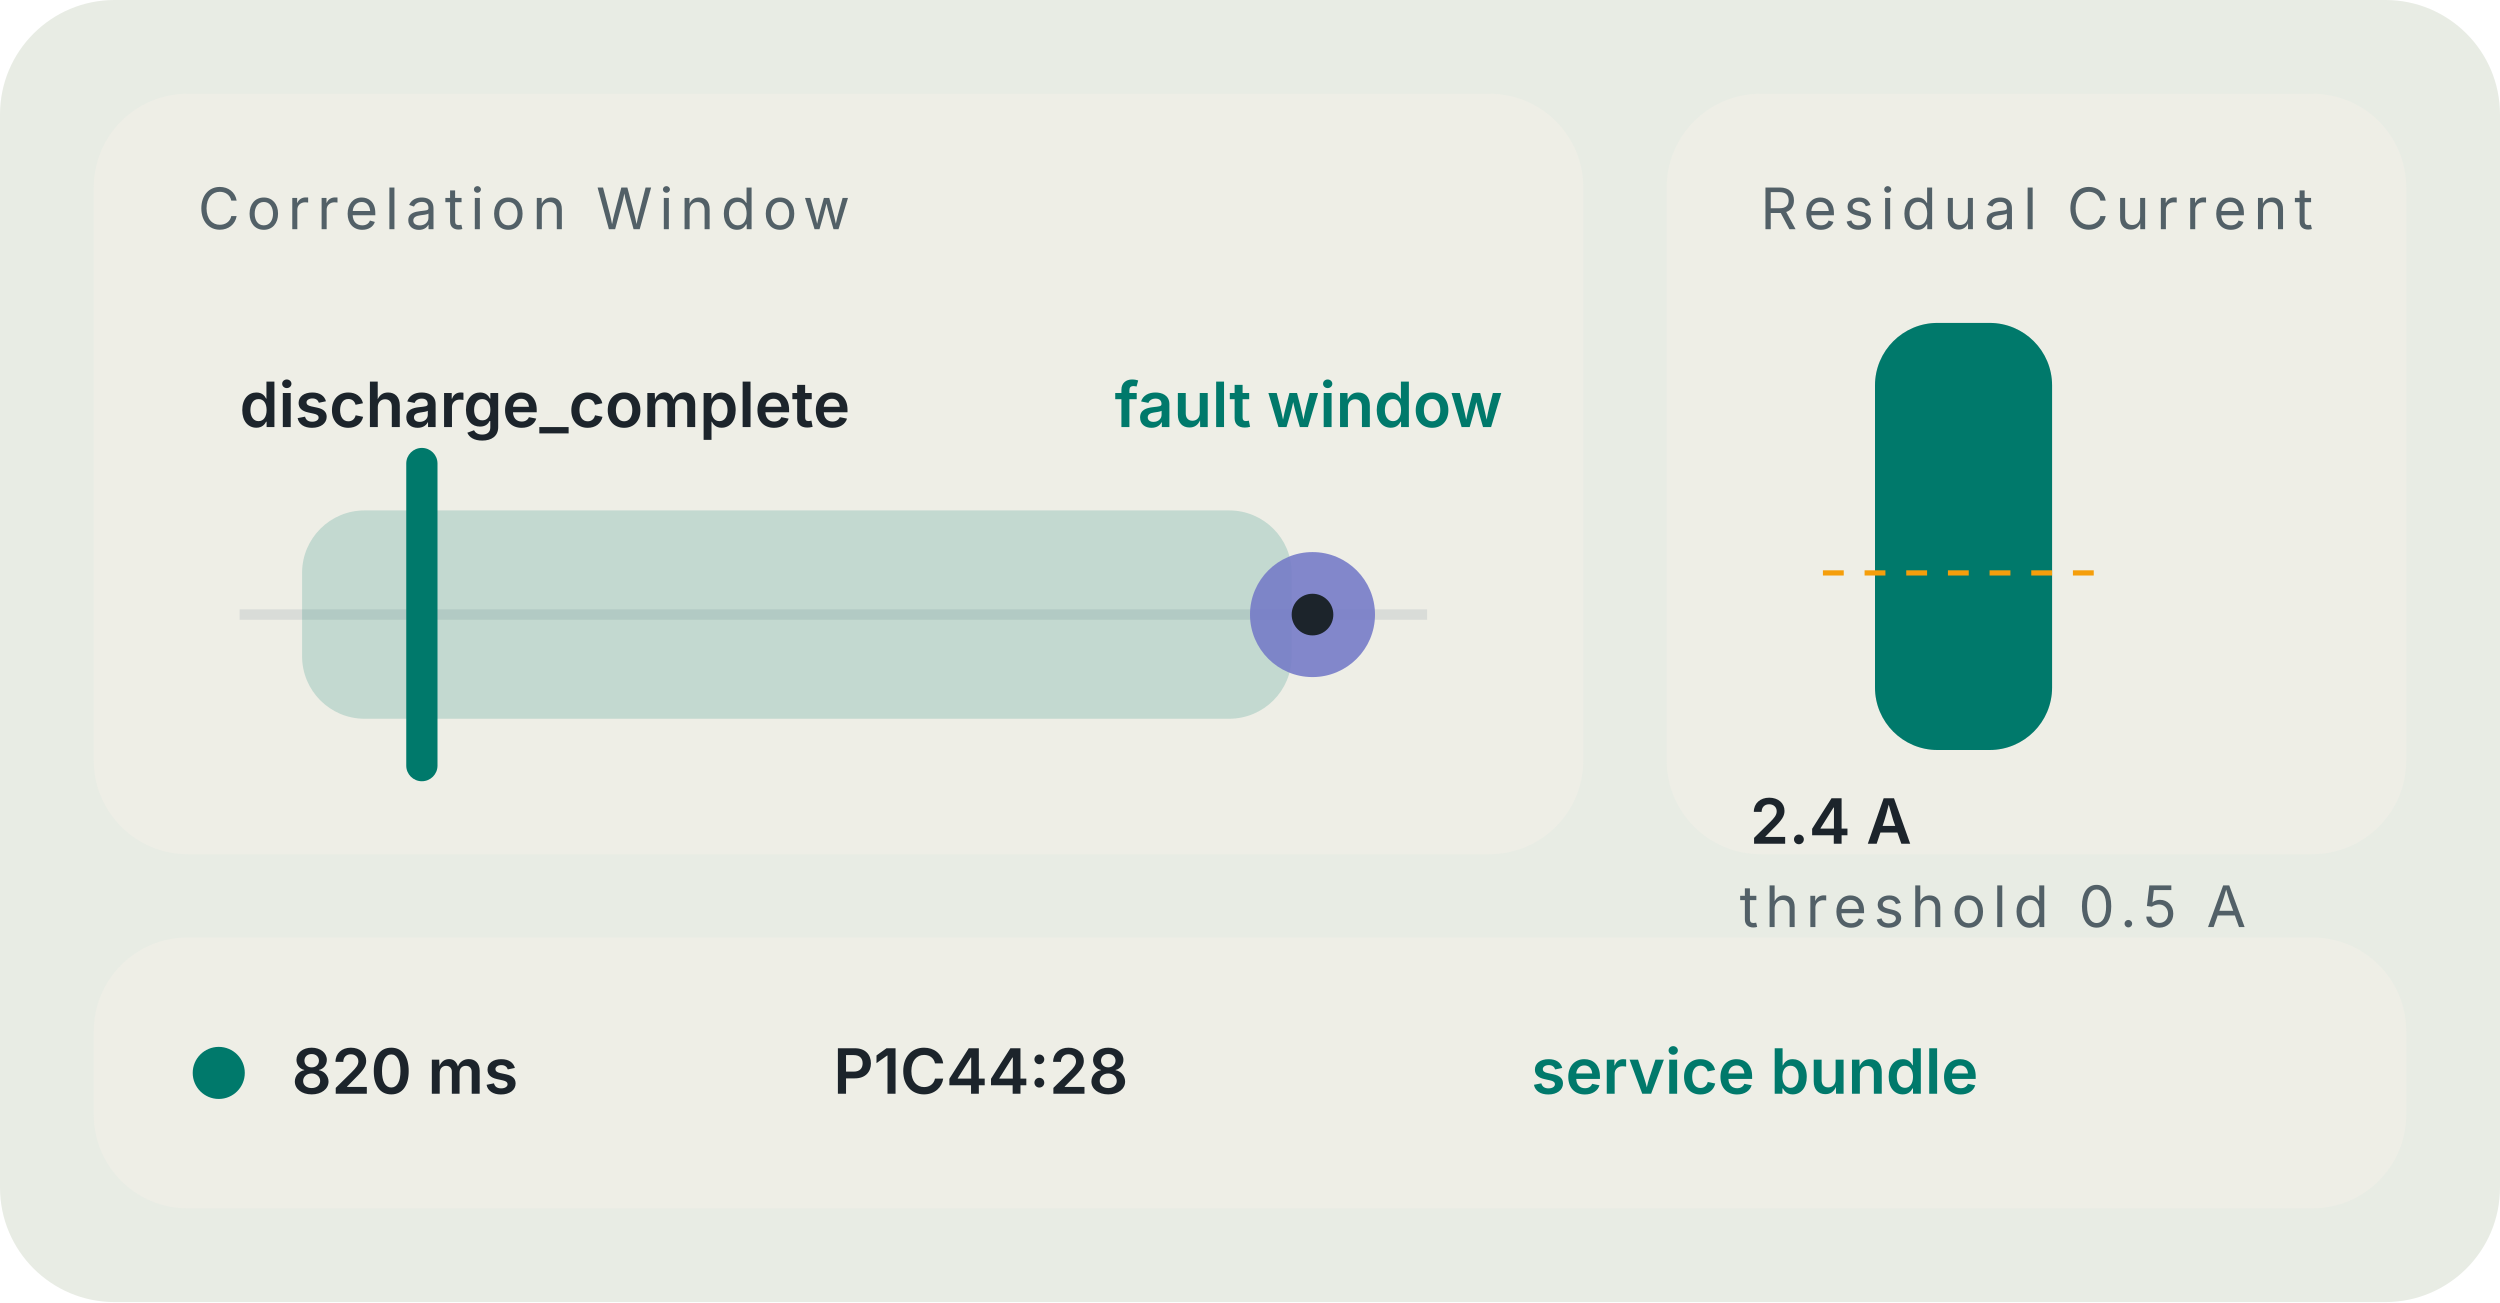
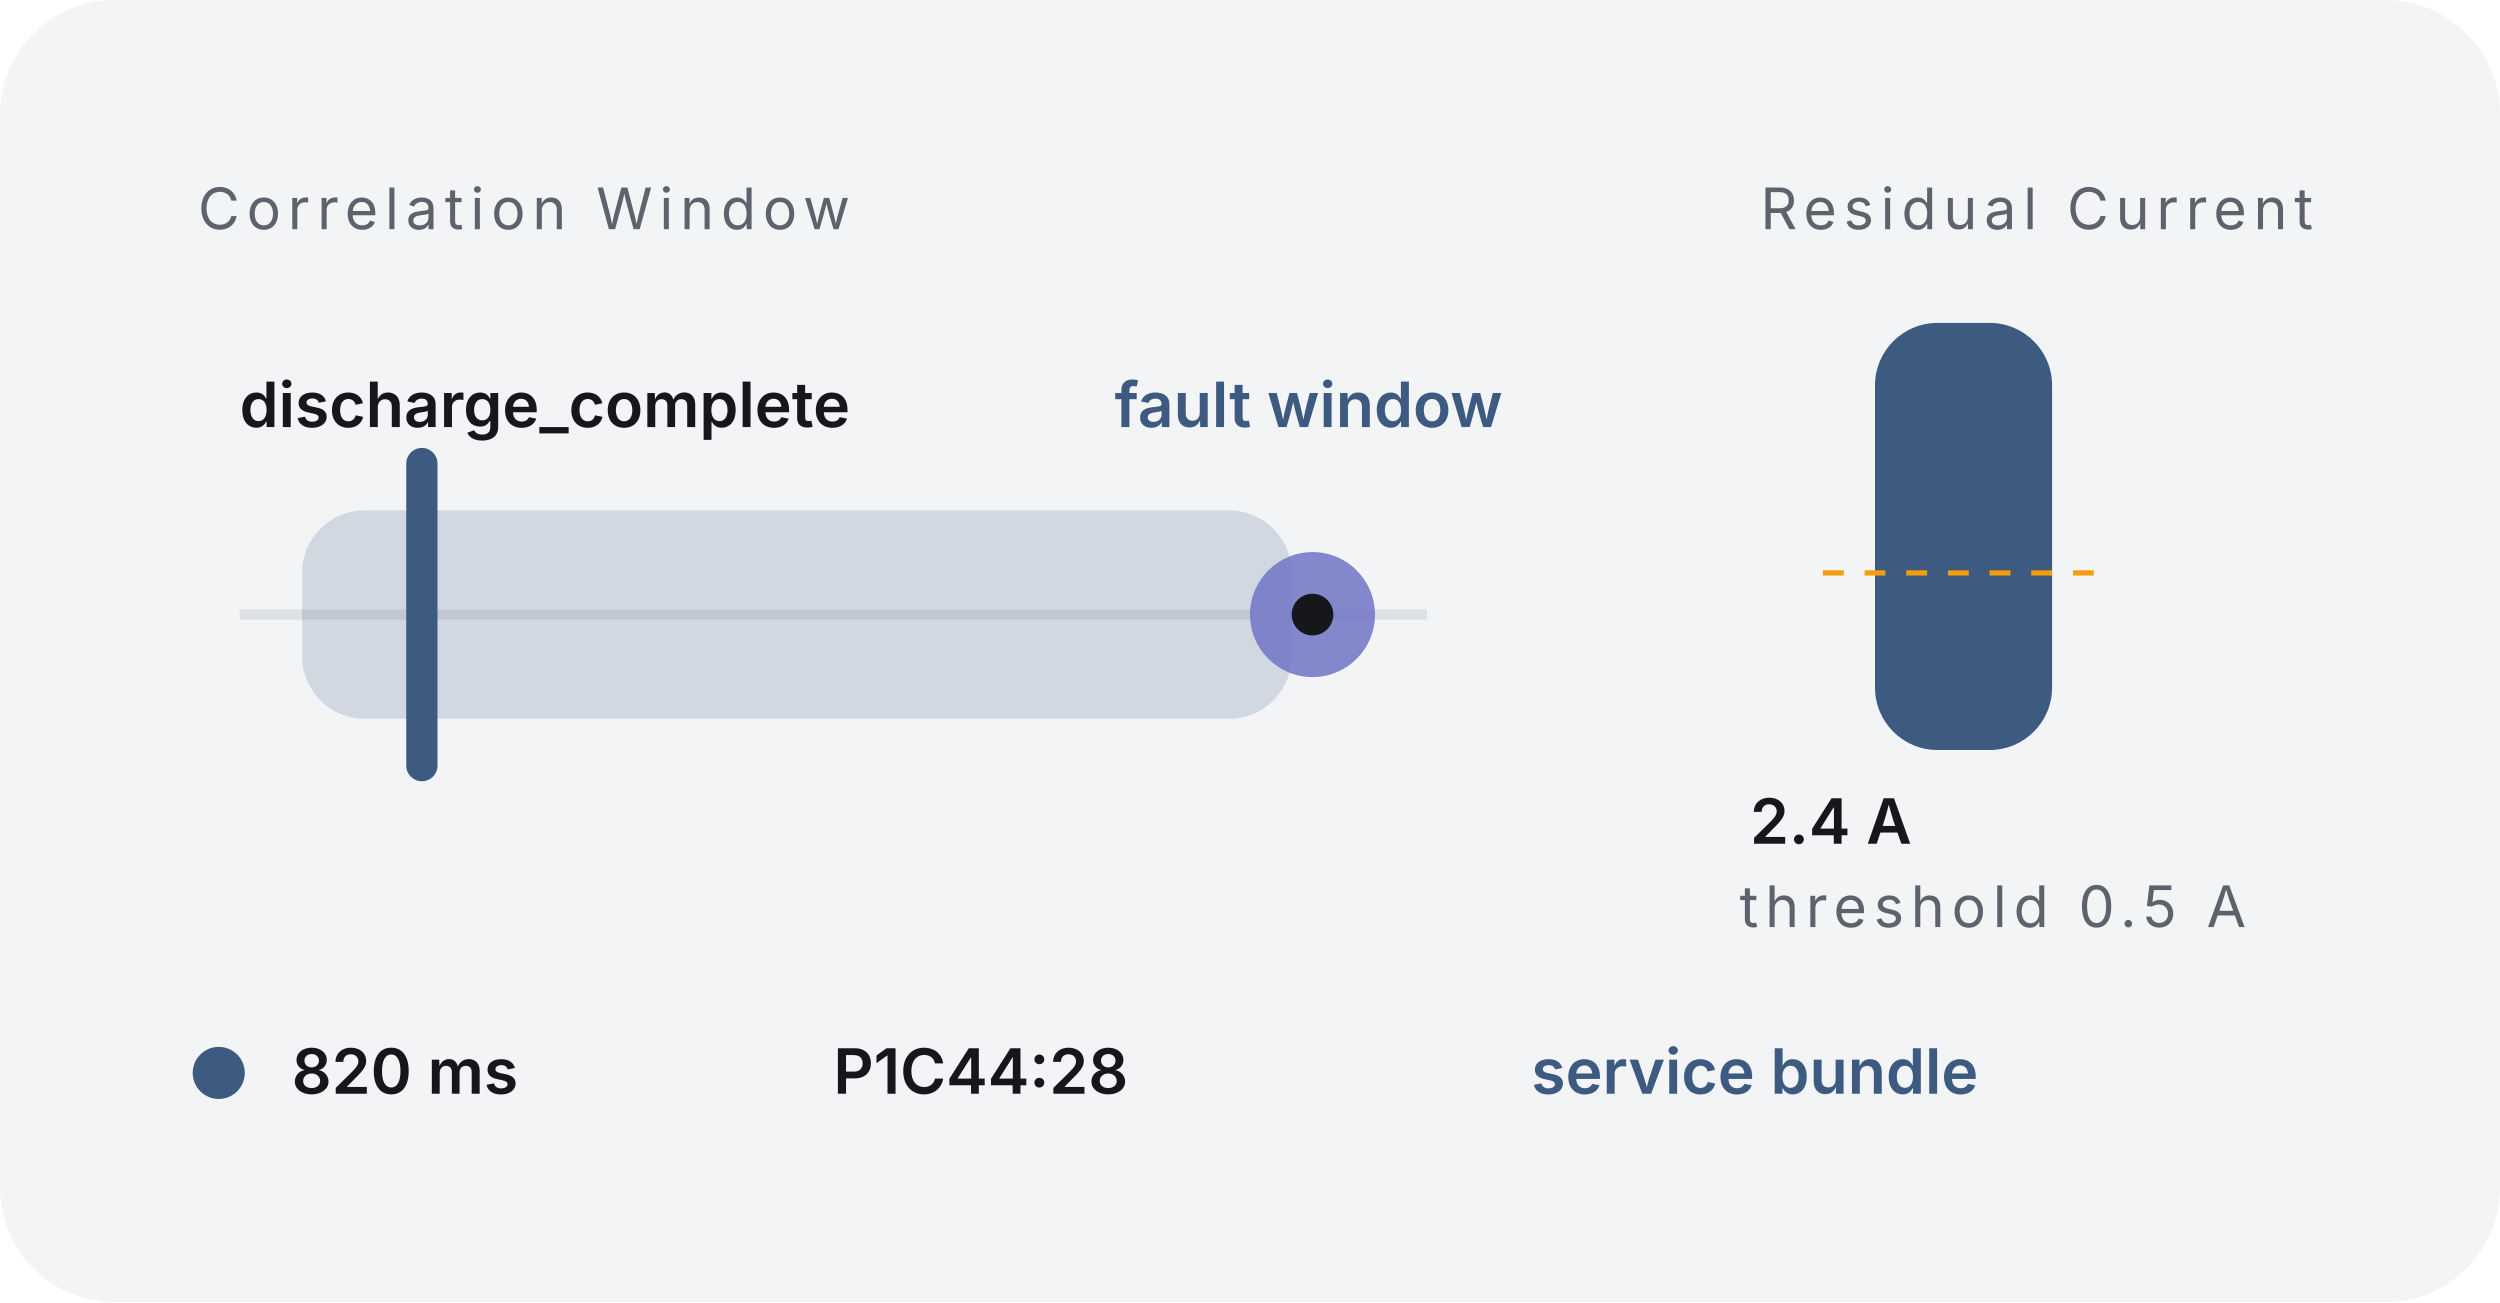
<svg xmlns="http://www.w3.org/2000/svg" viewBox="0 0 480 250" fill="none">
  <style>
-     .bg { fill: #e8ece4; }
-     .panel { fill: #eeeee6; }
+     .bg { fill: #f3f4f6; }
+     .panel { fill: #f3f4f6; }
    .line { stroke: rgba(143,155,168,0.22); stroke-width: 2; }
    .cursor { animation: cursor 4.6s ease-in-out infinite; }
    .gauge {
      transform-box: fill-box;
      transform-origin: bottom center;
      animation: gauge 4.6s ease-in-out infinite;
    }
    .fault { animation: fault 4.6s ease-in-out infinite; }
    .window { animation: window 4.6s ease-in-out infinite; }
-     .label { fill: #526067; font: 11px Inter, Arial, sans-serif; letter-spacing: 0.12em; text-transform: uppercase; }
-     .value { fill: #1c242b; font: 600 12px Inter, Arial, sans-serif; }
-     .key { fill: #00796b; font: 600 12px Inter, Arial, sans-serif; }
+     .label { fill: #5d626c; font: 11px Inter, Arial, sans-serif; letter-spacing: 0.12em; text-transform: uppercase; }
+     .value { fill: #16171b; font: 600 12px Inter, Arial, sans-serif; }
+     .key { fill: #3d5a80; font: 600 12px Inter, Arial, sans-serif; }
    @keyframes cursor {
      0%, 12% { transform: translateX(0); opacity: 0.35; }
      36%, 78% { transform: translateX(188px); opacity: 1; }
      100% { transform: translateX(188px); opacity: 0.45; }
    }
    @keyframes gauge {
      0%, 24% { transform: scaleY(0.18); }
      44%, 100% { transform: scaleY(0.92); }
    }
    @keyframes fault {
      0%, 40% { opacity: 0.18; transform: scale(0.85); }
      52%, 100% { opacity: 1; transform: scale(1); }
    }
    @keyframes window {
      0%, 14% { width: 190px; opacity: 0.22; }
      42%, 100% { width: 74px; opacity: 0.92; }
    }
    @media (prefers-reduced-motion: reduce) {
      .cursor, .gauge, .fault, .window { animation: none !important; transform: none !important; opacity: 1 !important; width: 74px; }
    }
  </style>
  <rect class="bg" x="0" y="0" width="480" height="250" rx="22" />
  <rect class="panel" x="18" y="18" width="286" height="146" rx="18" />
  <rect class="panel" x="320" y="18" width="142" height="146" rx="18" />
  <rect class="panel" x="18" y="180" width="444" height="52" rx="18" />
  <text class="label" x="38" y="44">Correlation Window</text>
  <line class="line" x1="46" y1="118" x2="274" y2="118" />
-   <rect class="window" x="58" y="98" width="190" height="40" rx="12" fill="#00796b" opacity="0.18" />
-   <rect class="cursor" x="78" y="86" width="6" height="64" rx="3" fill="#00796b" />
+   <rect class="window" x="58" y="98" width="190" height="40" rx="12" fill="#3d5a80" opacity="0.18" />
+   <rect class="cursor" x="78" y="86" width="6" height="64" rx="3" fill="#3d5a80" />
  <circle class="fault" cx="252" cy="118" r="12" fill="#7479c8" opacity="0.88" />
-   <circle class="fault" cx="252" cy="118" r="4" fill="#1c242b" />
+   <circle class="fault" cx="252" cy="118" r="4" fill="#16171b" />
  <text class="value" x="46" y="82">discharge_complete</text>
  <text class="key" x="214" y="82">fault window</text>
  <text class="label" x="338" y="44">Residual Current</text>
-   <rect x="360" y="62" width="34" height="82" rx="12" fill="#d2d5ce" />
-   <rect class="gauge" x="360" y="62" width="34" height="82" rx="12" fill="#00796b" />
+   <rect x="360" y="62" width="34" height="82" rx="12" fill="#e5e7eb" />
+   <rect class="gauge" x="360" y="62" width="34" height="82" rx="12" fill="#3d5a80" />
  <line x1="350" y1="110" x2="404" y2="110" stroke="#f59e0b" stroke-dasharray="4 4" />
  <text class="value" x="336" y="162">2.4 A</text>
  <text class="label" x="334" y="178">threshold 0.5 A</text>
-   <circle class="fault" cx="42" cy="206" r="5" fill="#00796b" />
+   <circle class="fault" cx="42" cy="206" r="5" fill="#3d5a80" />
  <text class="value" x="56" y="210">820 ms</text>
  <text class="value" x="160" y="210">P1C44:28</text>
  <text class="key" x="294" y="210">service bundle</text>
</svg>
